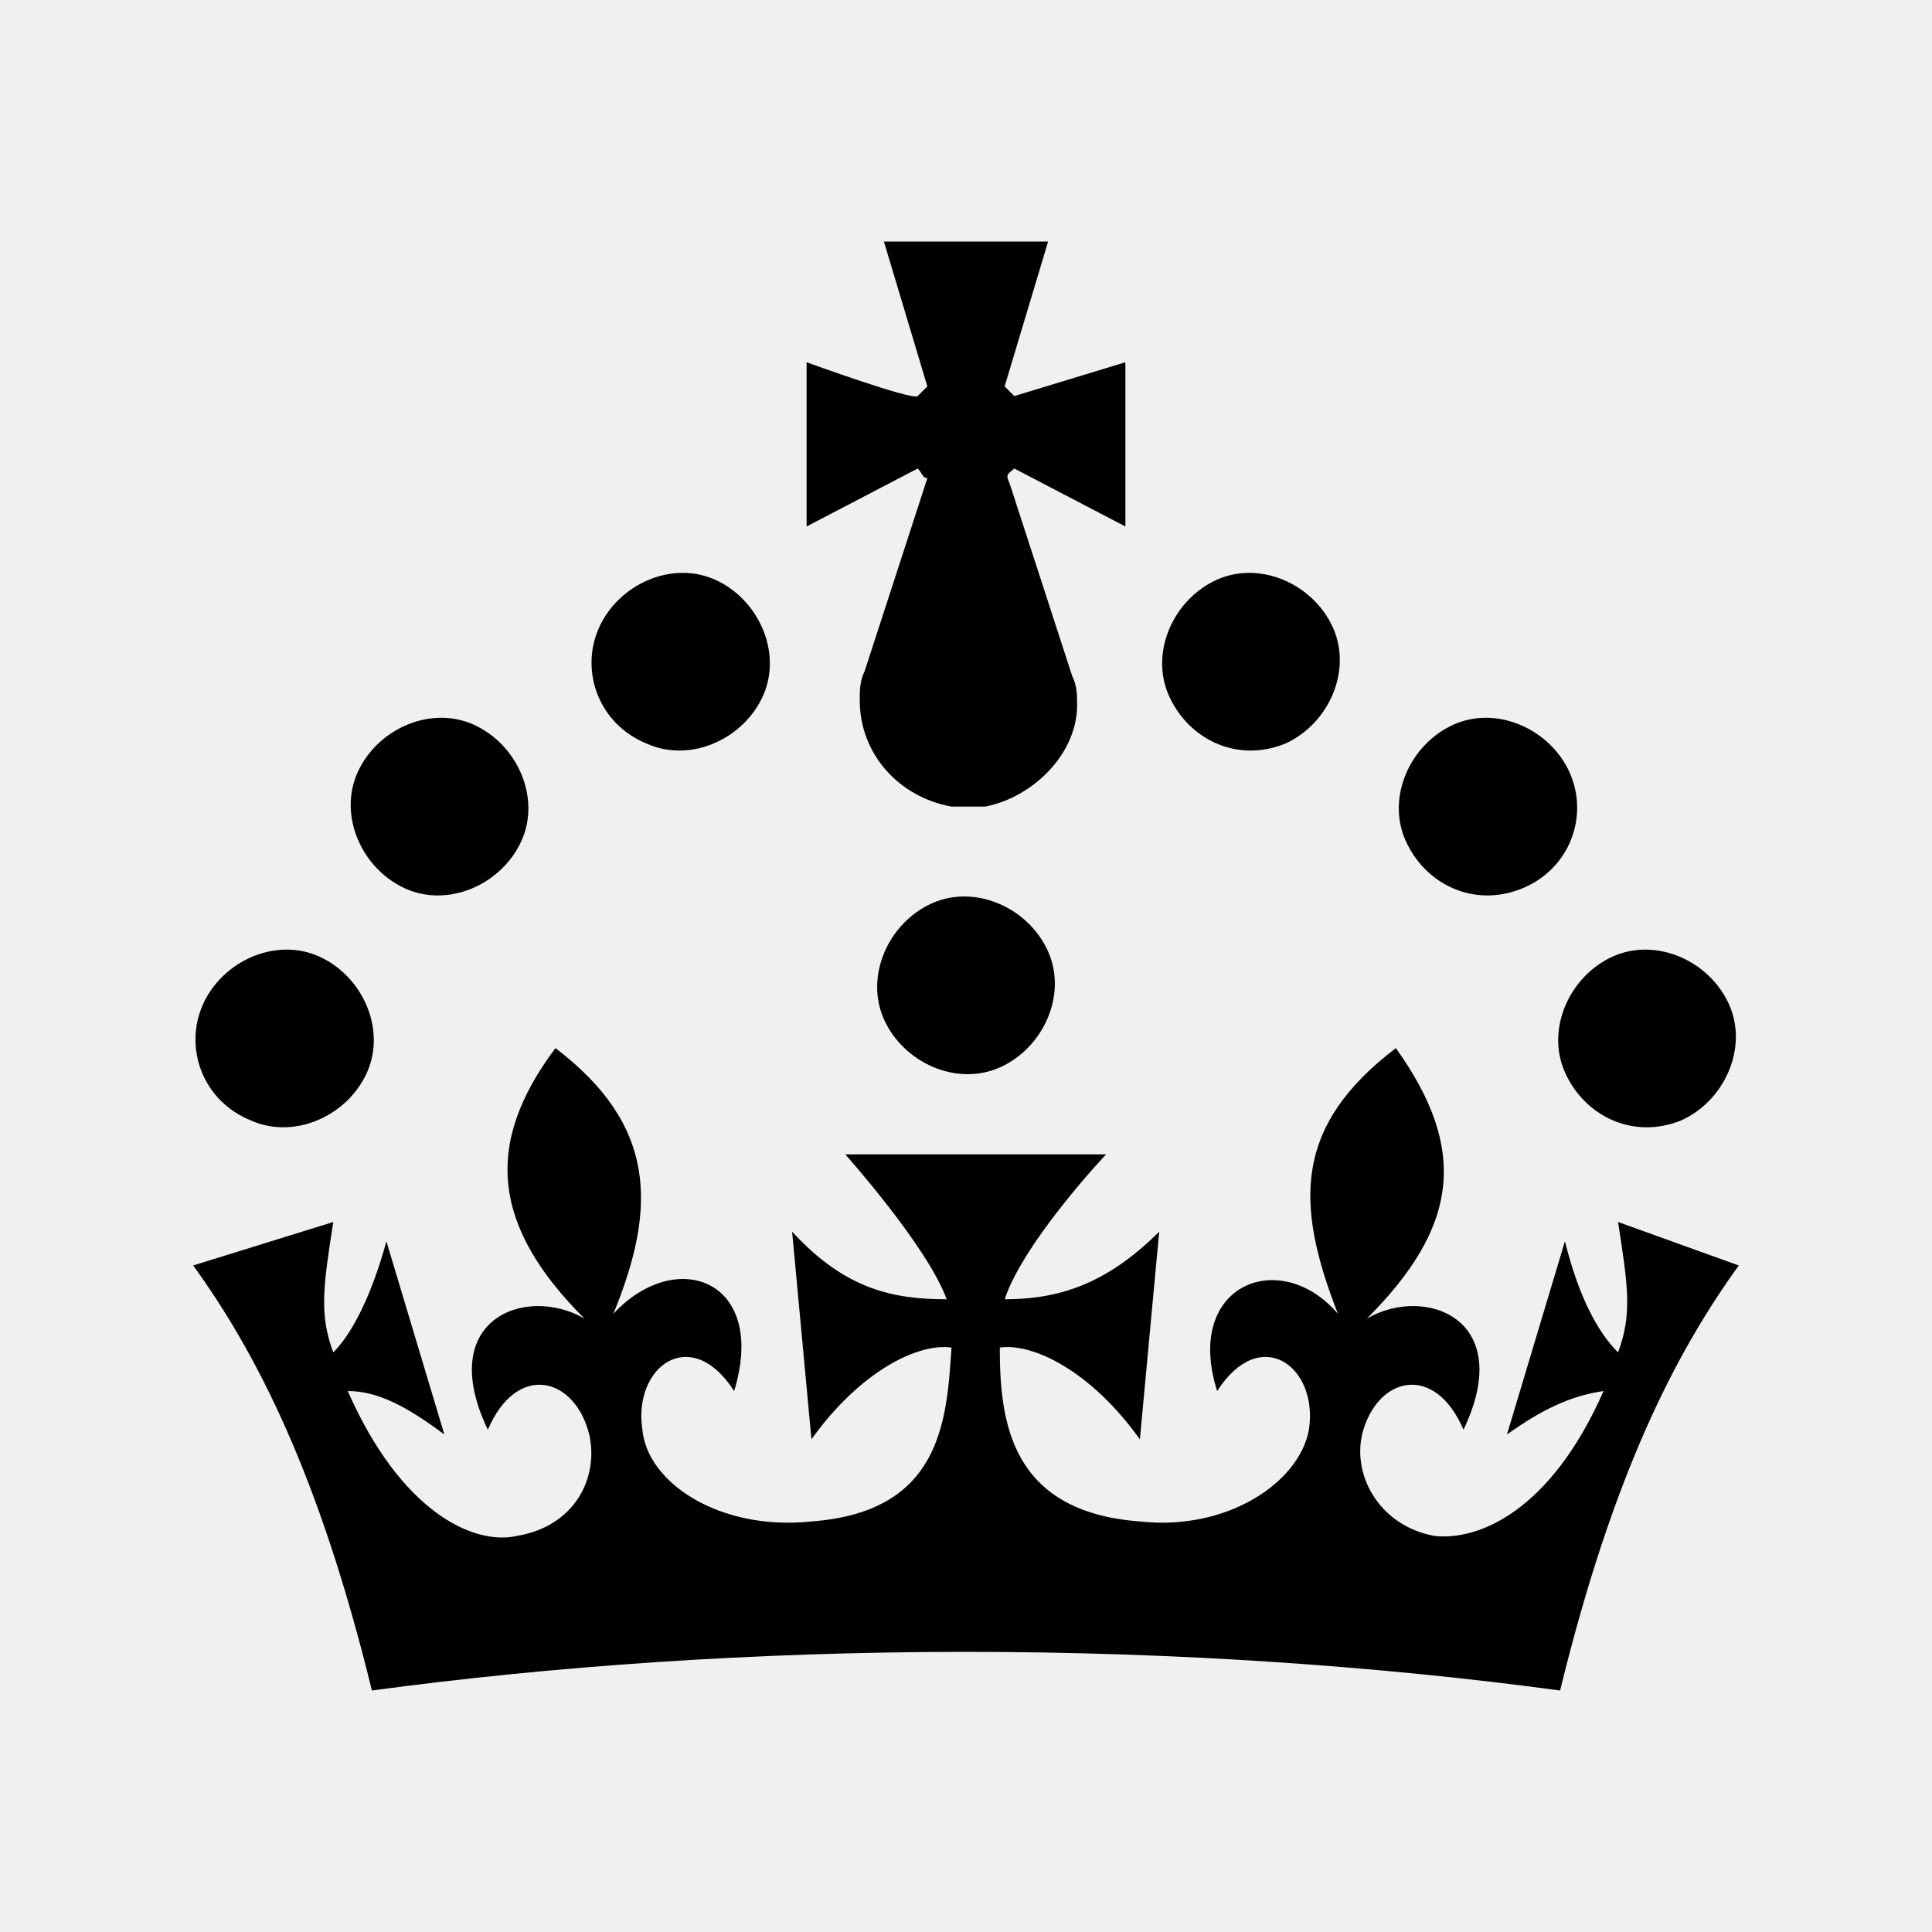
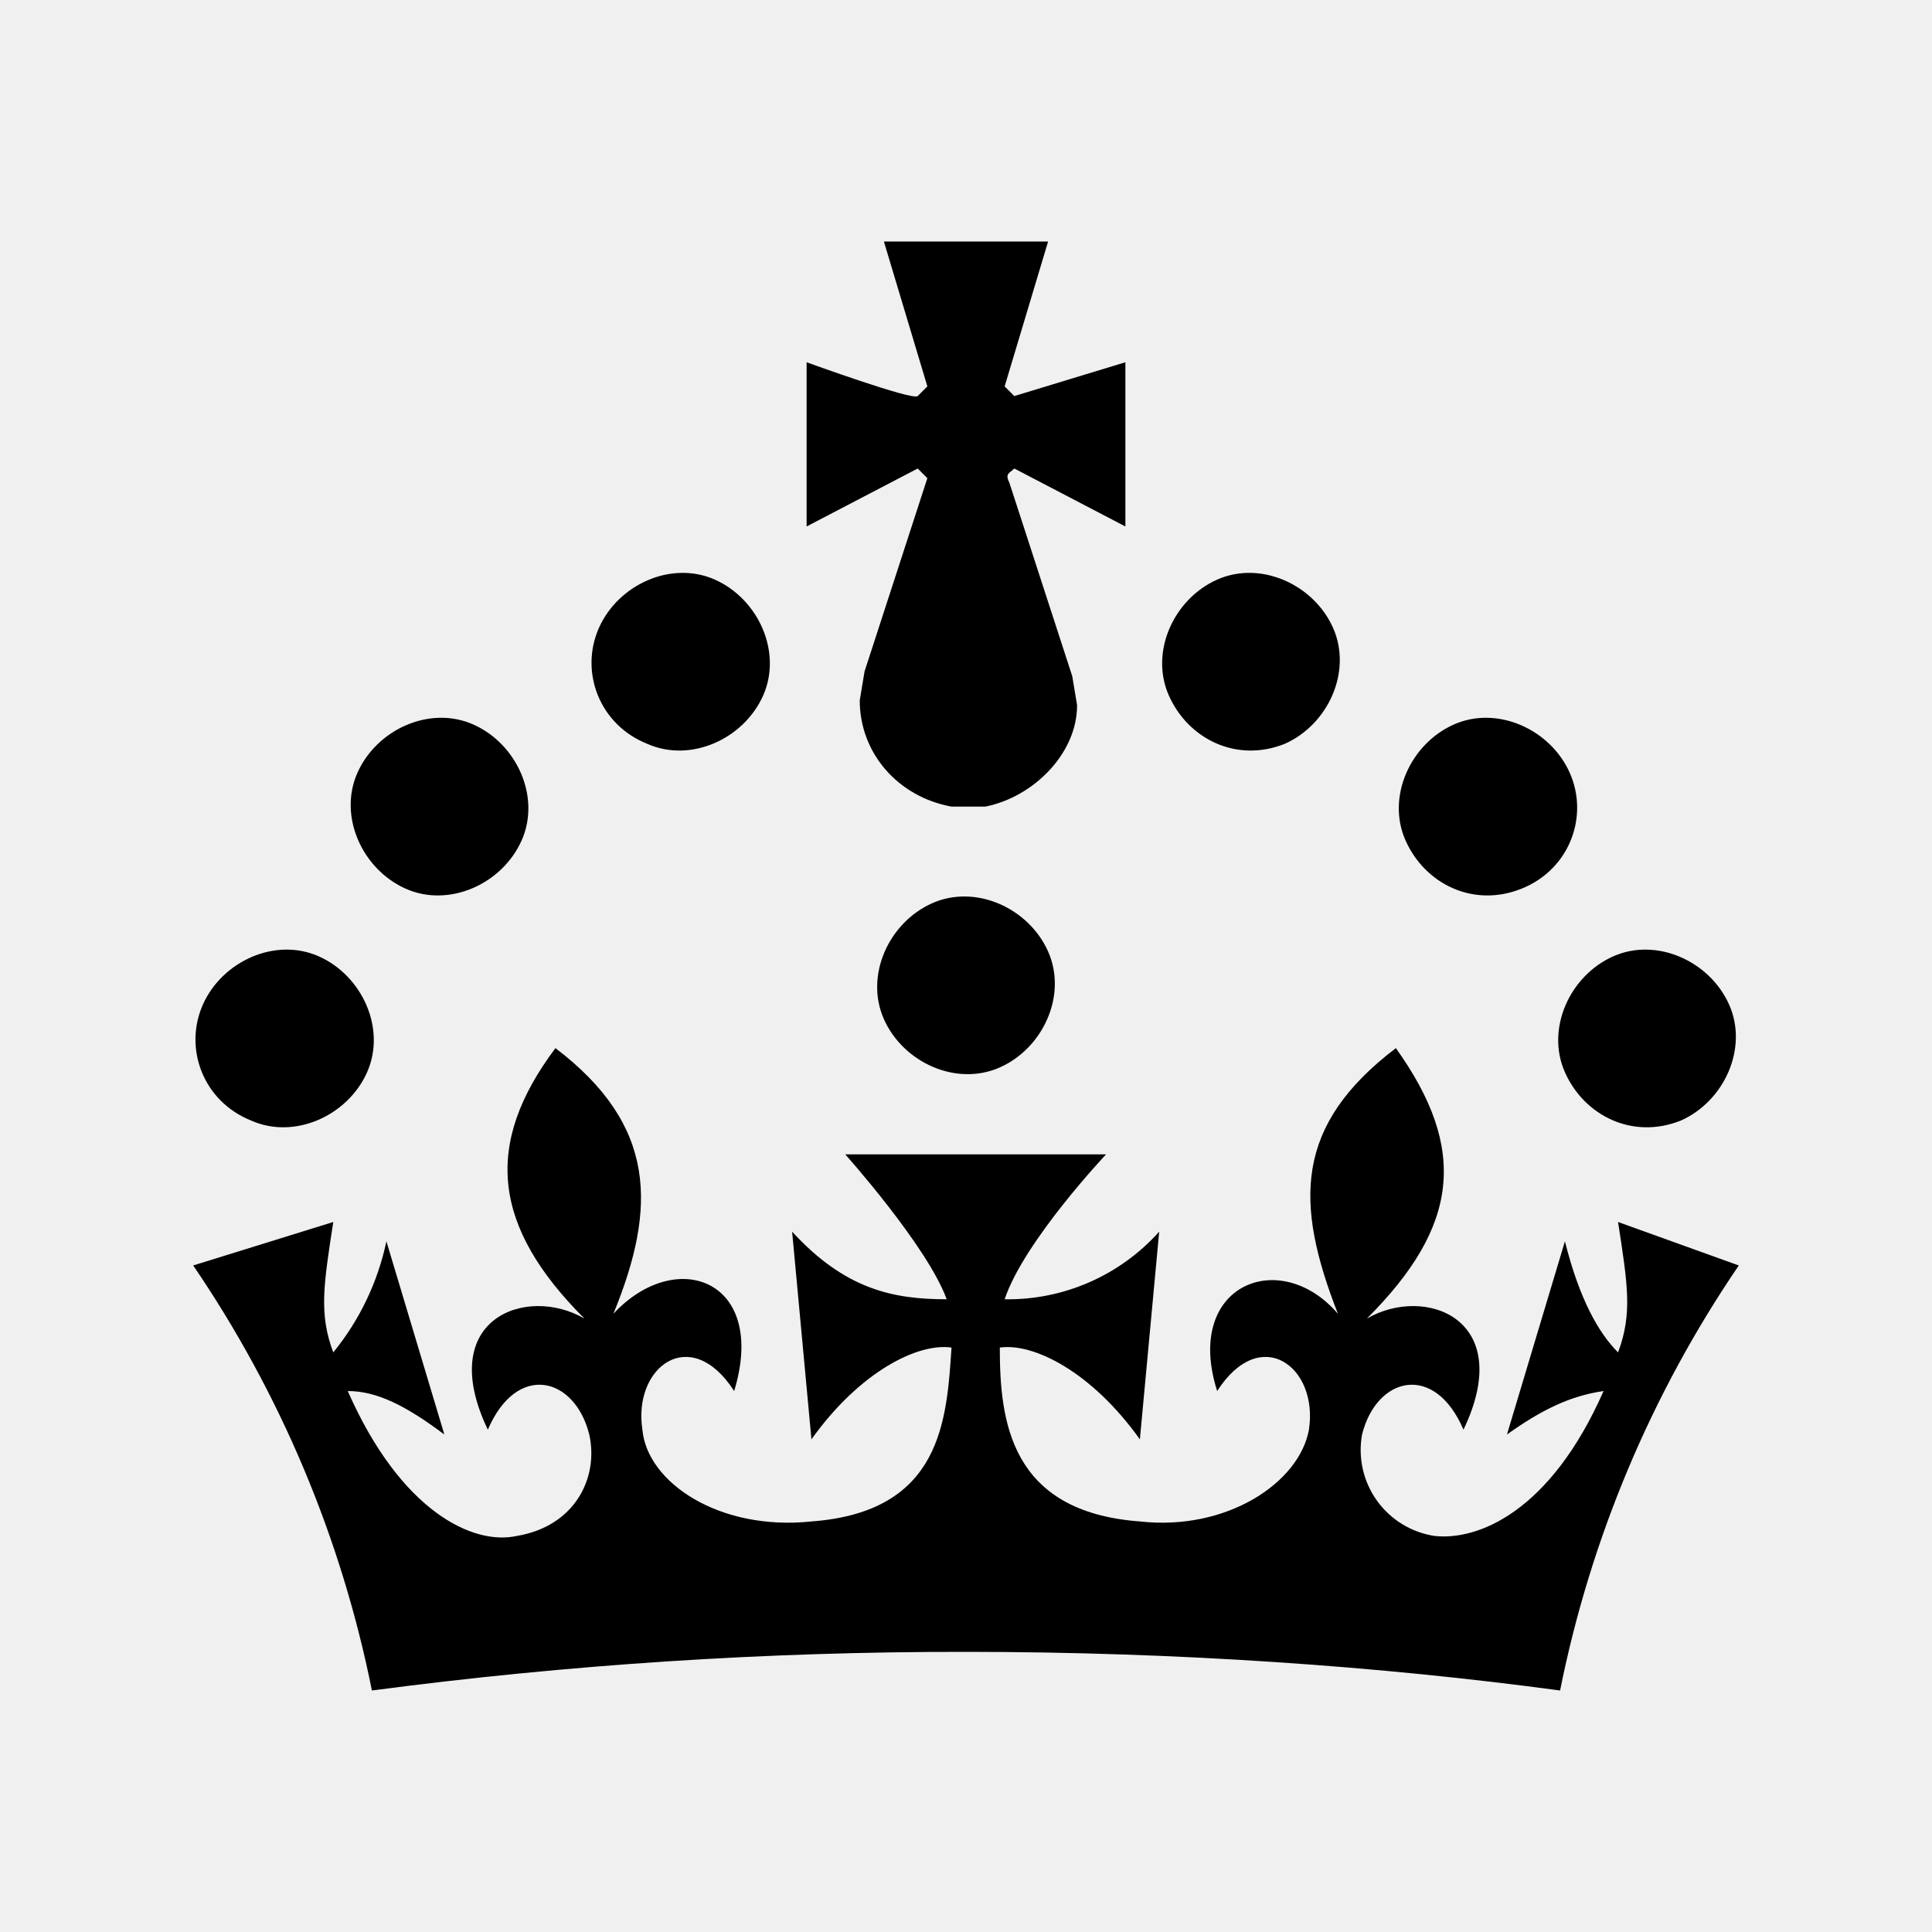
- <svg xmlns="http://www.w3.org/2000/svg" width="25px" height="25px" viewBox="0 0 40 40" version="1.1">
-   <g id="new-crown" transform="translate(4, 5)" fill="#000000" fill-rule="nonzero">
-     <path d="M22.6,10.4 C21.6,10.8 20.6,10.3 20.2,9.4 C19.8,8.5 20.3,7.4 21.2,7 C22.1,6.6 23.2,7.1 23.6,8 C24,8.9 23.5,10 22.6,10.4 M16.7,17.1 C15.8,17.5 14.7,17 14.3,16.1 C13.9,15.2 14.4,14.1 15.3,13.7 C16.2,13.3 17.3,13.8 17.7,14.7 C18.1,15.6 17.6,16.7 16.7,17.1 M27.5,13.4 C26.5,13.8 25.5,13.3 25.1,12.4 C24.7,11.5 25.2,10.4 26.1,10 C27,9.6 28.1,10.1 28.5,11 C28.9,11.9 28.5,13 27.5,13.4 M30.8,18.2 C29.8,18.6 28.8,18.1 28.4,17.2 C28,16.3 28.5,15.2 29.4,14.8 C30.3,14.4 31.4,14.9 31.8,15.8 C32.2,16.7 31.7,17.8 30.8,18.2 M17,4.7 L19.3,5.9 L19.3,2.5 L17,3.2 L16.8,3 L17.7,0 L14.3,0 L15.2,3 L15,3.2 C14.9,3.3 12.7,2.5 12.7,2.5 L12.7,5.9 L15,4.7 C15.1,4.8 15.1,4.9 15.2,4.9 L13.9,8.9 C13.8,9.1 13.8,9.3 13.8,9.5 C13.8,10.6 14.6,11.5 15.7,11.7 L16.4,11.7 C17.4,11.5 18.3,10.6 18.3,9.6 C18.3,9.4 18.3,9.2 18.2,9 L16.9,5 C16.8,4.8 16.9,4.8 17,4.7 M9.4,10.4 C10.3,10.8 11.4,10.3 11.8,9.4 C12.2,8.5 11.7,7.4 10.8,7 C9.9,6.6 8.8,7.1 8.4,8 C8,8.9 8.4,10 9.4,10.4 M4.4,13.4 C5.3,13.8 6.4,13.3 6.8,12.4 C7.2,11.5 6.7,10.4 5.8,10 C4.9,9.6 3.8,10.1 3.4,11 C3,11.9 3.5,13 4.4,13.4 M1.2,18.2 C2.1,18.6 3.2,18.1 3.6,17.2 C4,16.3 3.5,15.2 2.6,14.8 C1.7,14.4 0.6,14.9 0.2,15.8 C-0.2,16.7 0.2,17.8 1.2,18.2 M16,29.2 C20.4,29.2 24.6,29.5 28.3,30 C29.4,25.5 30.7,23 32,21.2 L29.5,20.3 C29.7,21.6 29.8,22.2 29.5,23 C29.1,22.6 28.7,21.9 28.4,20.7 L27.2,24.7 C27.9,24.2 28.5,23.9 29.2,23.8 C28.1,26.3 26.6,26.9 25.7,26.8 C24.6,26.6 24,25.6 24.2,24.7 C24.5,23.5 25.7,23.2 26.3,24.6 C27.4,22.3 25.5,21.6 24.3,22.3 C26.2,20.4 26.4,18.8 24.9,16.7 C22.8,18.3 22.8,19.9 23.7,22.2 C22.5,20.8 20.5,21.6 21.2,23.8 C22.1,22.4 23.3,23.3 23.1,24.6 C22.9,25.7 21.4,26.7 19.6,26.5 C16.9,26.3 16.7,24.4 16.7,22.9 C17.4,22.8 18.6,23.4 19.6,24.8 L20,20.5 C18.9,21.6 17.9,21.9 16.8,21.9 C17.2,20.7 18.9,18.9 18.9,18.9 L13.5,18.9 C13.5,18.9 15.2,20.8 15.6,21.9 C14.5,21.9 13.5,21.7 12.4,20.5 L12.8,24.8 C13.8,23.4 15,22.8 15.7,22.9 C15.6,24.4 15.5,26.3 12.8,26.5 C10.9,26.7 9.4,25.7 9.3,24.6 C9.1,23.3 10.3,22.4 11.2,23.8 C11.9,21.5 10,20.8 8.7,22.2 C9.6,20 9.6,18.3 7.5,16.7 C6,18.7 6.2,20.4 8.1,22.3 C6.9,21.6 5,22.3 6.1,24.6 C6.7,23.2 7.9,23.5 8.2,24.7 C8.4,25.6 7.9,26.6 6.7,26.8 C5.8,27 4.3,26.3 3.2,23.8 C3.8,23.8 4.4,24.1 5.2,24.7 L4,20.7 C3.7,21.8 3.3,22.6 2.9,23 C2.6,22.2 2.7,21.6 2.9,20.3 L0,21.2 C1.3,23 2.6,25.5 3.7,30 C7.4,29.5 11.6,29.2 16,29.2" />
-   </g>
+ <svg xmlns="http://www.w3.org/2000/svg" viewBox="0 0 40 40" height="24" width="24" id="rebrand">
+   <style>
+     #rebrand:target {
+       background-color: #1f70b8;
+       fill: #fff;
+     }
+   </style>
+   <path d="M26.6 15.4c-1 .4-2-.1-2.4-1-.4-.9.1-2 1-2.4.9-.4 2 .1 2.4 1 .4.9-.1 2-1 2.4m-5.9 6.7c-.9.4-2-.1-2.4-1-.4-.9.1-2 1-2.4.9-.4 2 .1 2.4 1 .4.9-.1 2-1 2.4m10.8-3.7c-1 .4-2-.1-2.4-1-.4-.9.1-2 1-2.4.9-.4 2 .1 2.4 1 .4.9 0 2-1 2.4m3.3 4.8c-1 .4-2-.1-2.4-1-.4-.9.1-2 1-2.4.9-.4 2 .1 2.4 1 .4.9-.1 2-1 2.4M21 9.7l2.3 1.2V7.5l-2.3.7-.2-.2.9-3h-3.4l.9 3-.2.2c-.1.1-2.3-.7-2.3-.7v3.4L19 9.7l.2.2-1.3 4-.1.6c0 1.1.8 2 1.9 2.2h.7c1-.2 1.9-1.1 1.9-2.1l-.1-.6-1.3-4c-.1-.2 0-.2.1-.3m-7.6 5.7c.9.4 2-.1 2.4-1 .4-.9-.1-2-1-2.4-.9-.4-2 .1-2.4 1-.4.9 0 2 1 2.4m-5 3c.9.4 2-.1 2.4-1 .4-.9-.1-2-1-2.4-.9-.4-2 .1-2.4 1-.4.9.1 2 1 2.4m-3.2 4.8c.9.4 2-.1 2.4-1 .4-.9-.1-2-1-2.4-.9-.4-2 .1-2.4 1-.4.9 0 2 1 2.4m14.8 11c4.4 0 8.6.3 12.3.8a24 24 0 0 1 3.7-8.8l-2.5-.9c.2 1.3.3 1.9 0 2.7-.4-.4-.8-1.1-1.1-2.3l-1.2 4c.7-.5 1.3-.8 2-.9-1.1 2.5-2.6 3.1-3.5 3a1.8 1.8 0 0 1-1.5-2.1c.3-1.2 1.5-1.5 2.1-.1 1.1-2.3-.8-3-2-2.3 1.9-1.9 2.1-3.5.6-5.6-2.1 1.6-2.1 3.2-1.2 5.5-1.2-1.4-3.2-.6-2.5 1.6.9-1.4 2.1-.5 1.9.8-.2 1.1-1.7 2.1-3.5 1.9-2.7-.2-2.9-2.1-2.9-3.6.7-.1 1.9.5 2.9 1.9l.4-4.3a4.2 4.2 0 0 1-3.2 1.4c.4-1.2 2.1-3 2.1-3h-5.4s1.7 1.9 2.1 3c-1.1 0-2.1-.2-3.2-1.4l.4 4.3c1-1.4 2.2-2 2.9-1.9-.1 1.5-.2 3.4-2.9 3.6-1.9.2-3.4-.8-3.5-1.9-.2-1.3 1-2.2 1.9-.8.7-2.3-1.2-3-2.5-1.6.9-2.2.9-3.9-1.2-5.5-1.5 2-1.3 3.7.6 5.6-1.2-.7-3.1 0-2 2.3.6-1.4 1.8-1.1 2.1.1.2.9-.3 1.9-1.5 2.1-.9.2-2.4-.5-3.5-3 .6 0 1.2.3 2 .9l-1.2-4A5.4 5.4 0 0 1 6.9 28c-.3-.8-.2-1.4 0-2.7l-2.9.9A24 24 0 0 1 7.7 35a93 93 0 0 1 12.3-.8" />
</svg>
